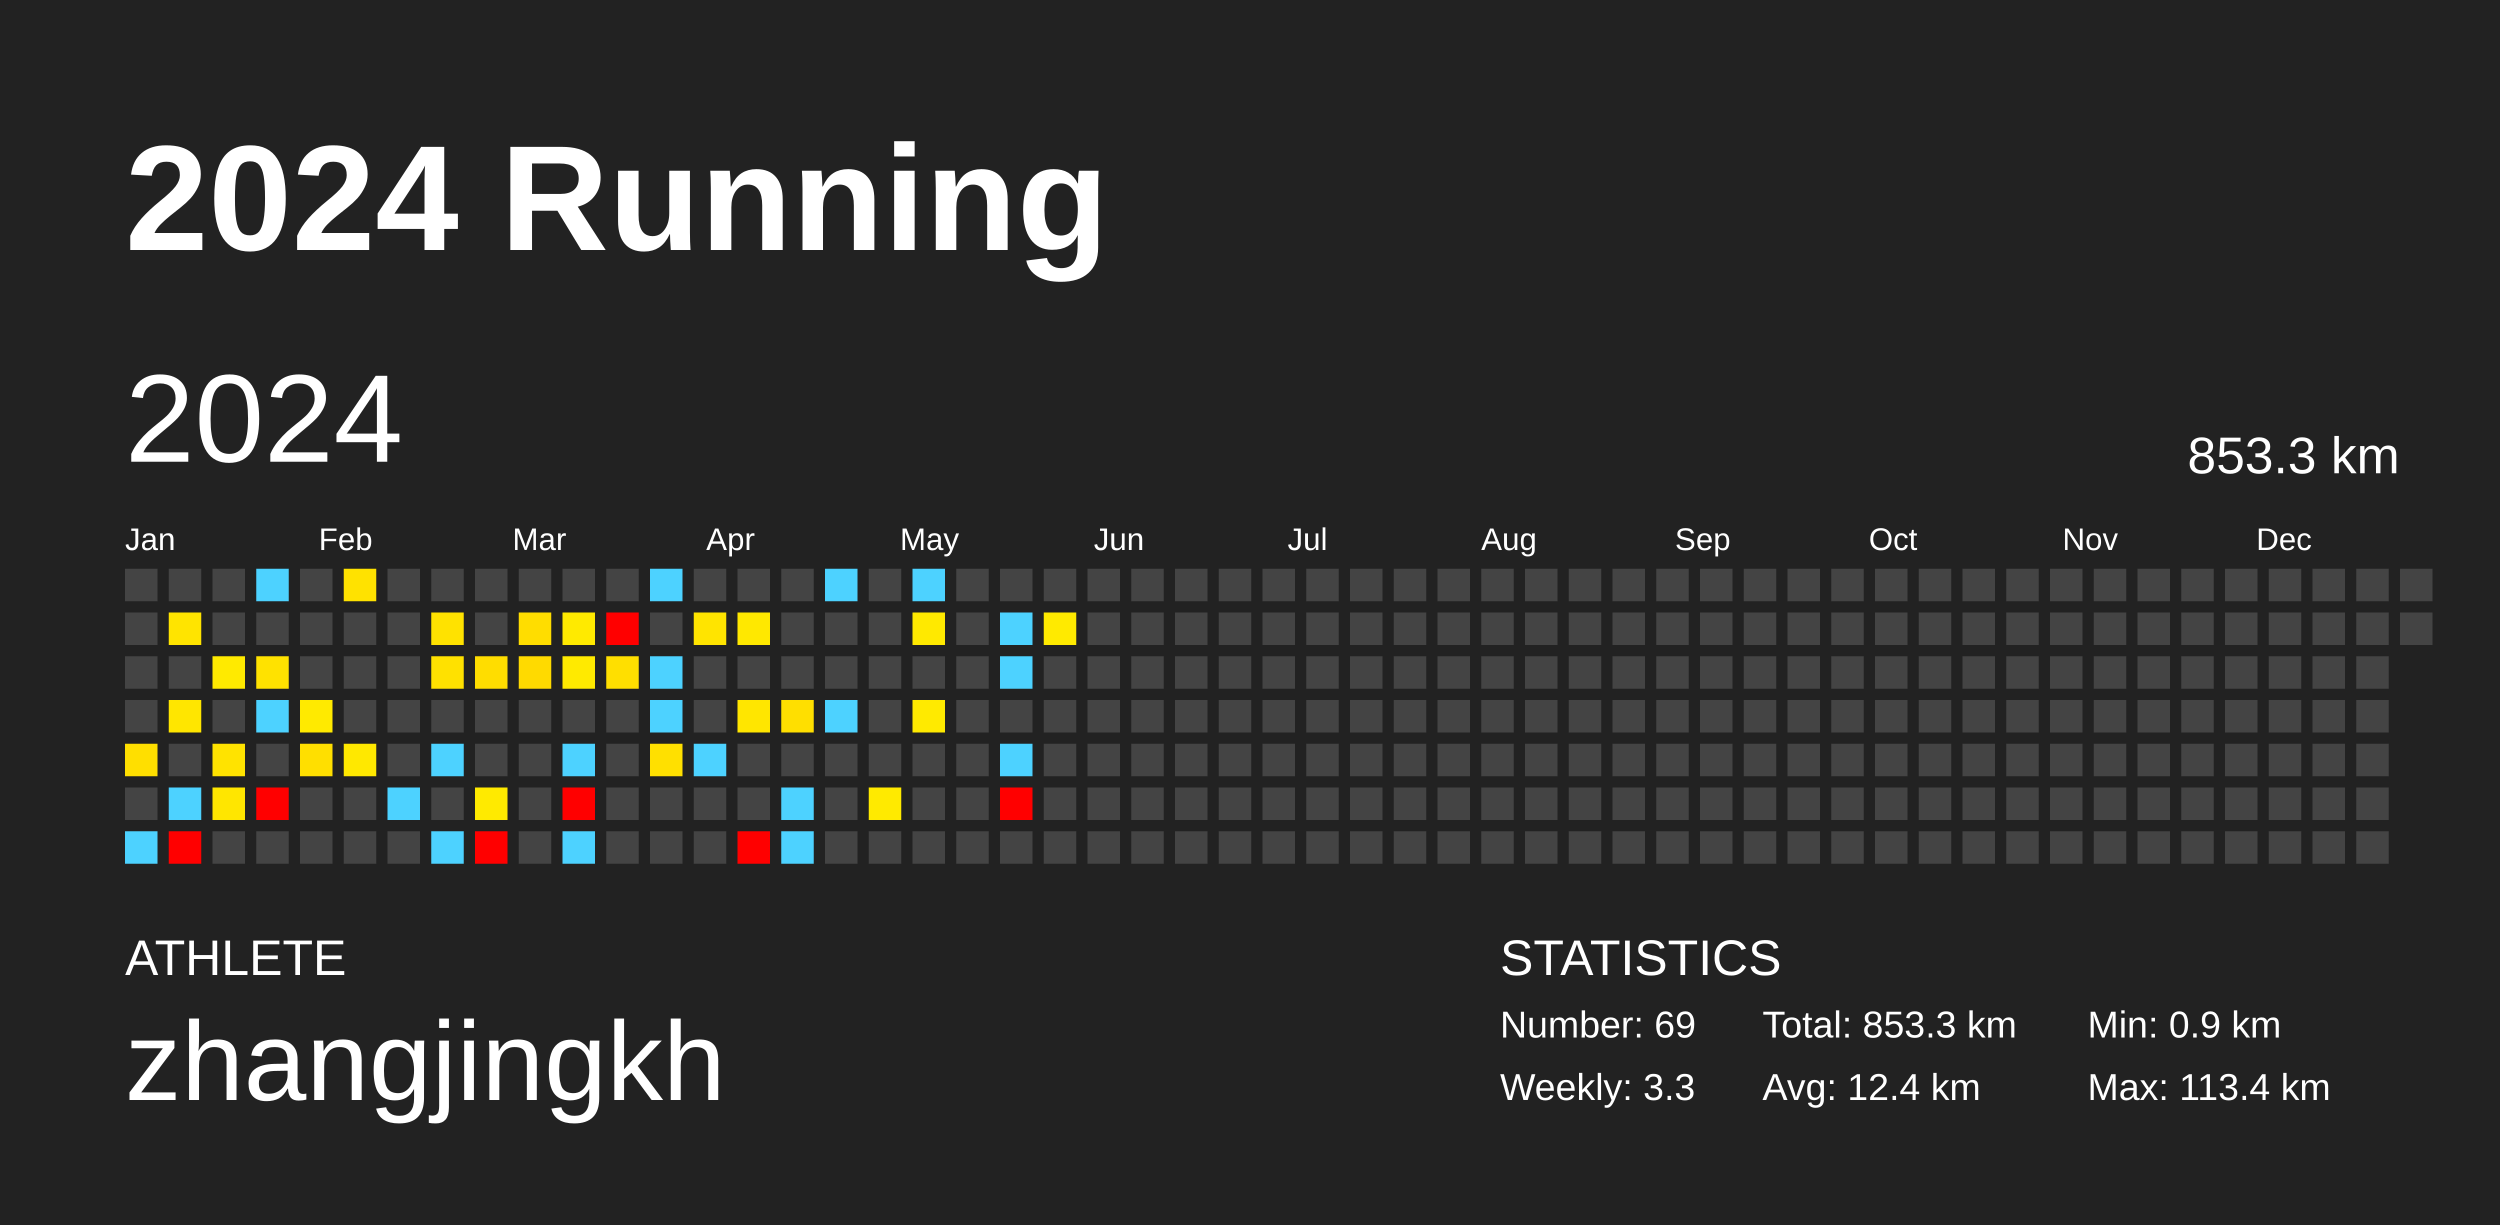
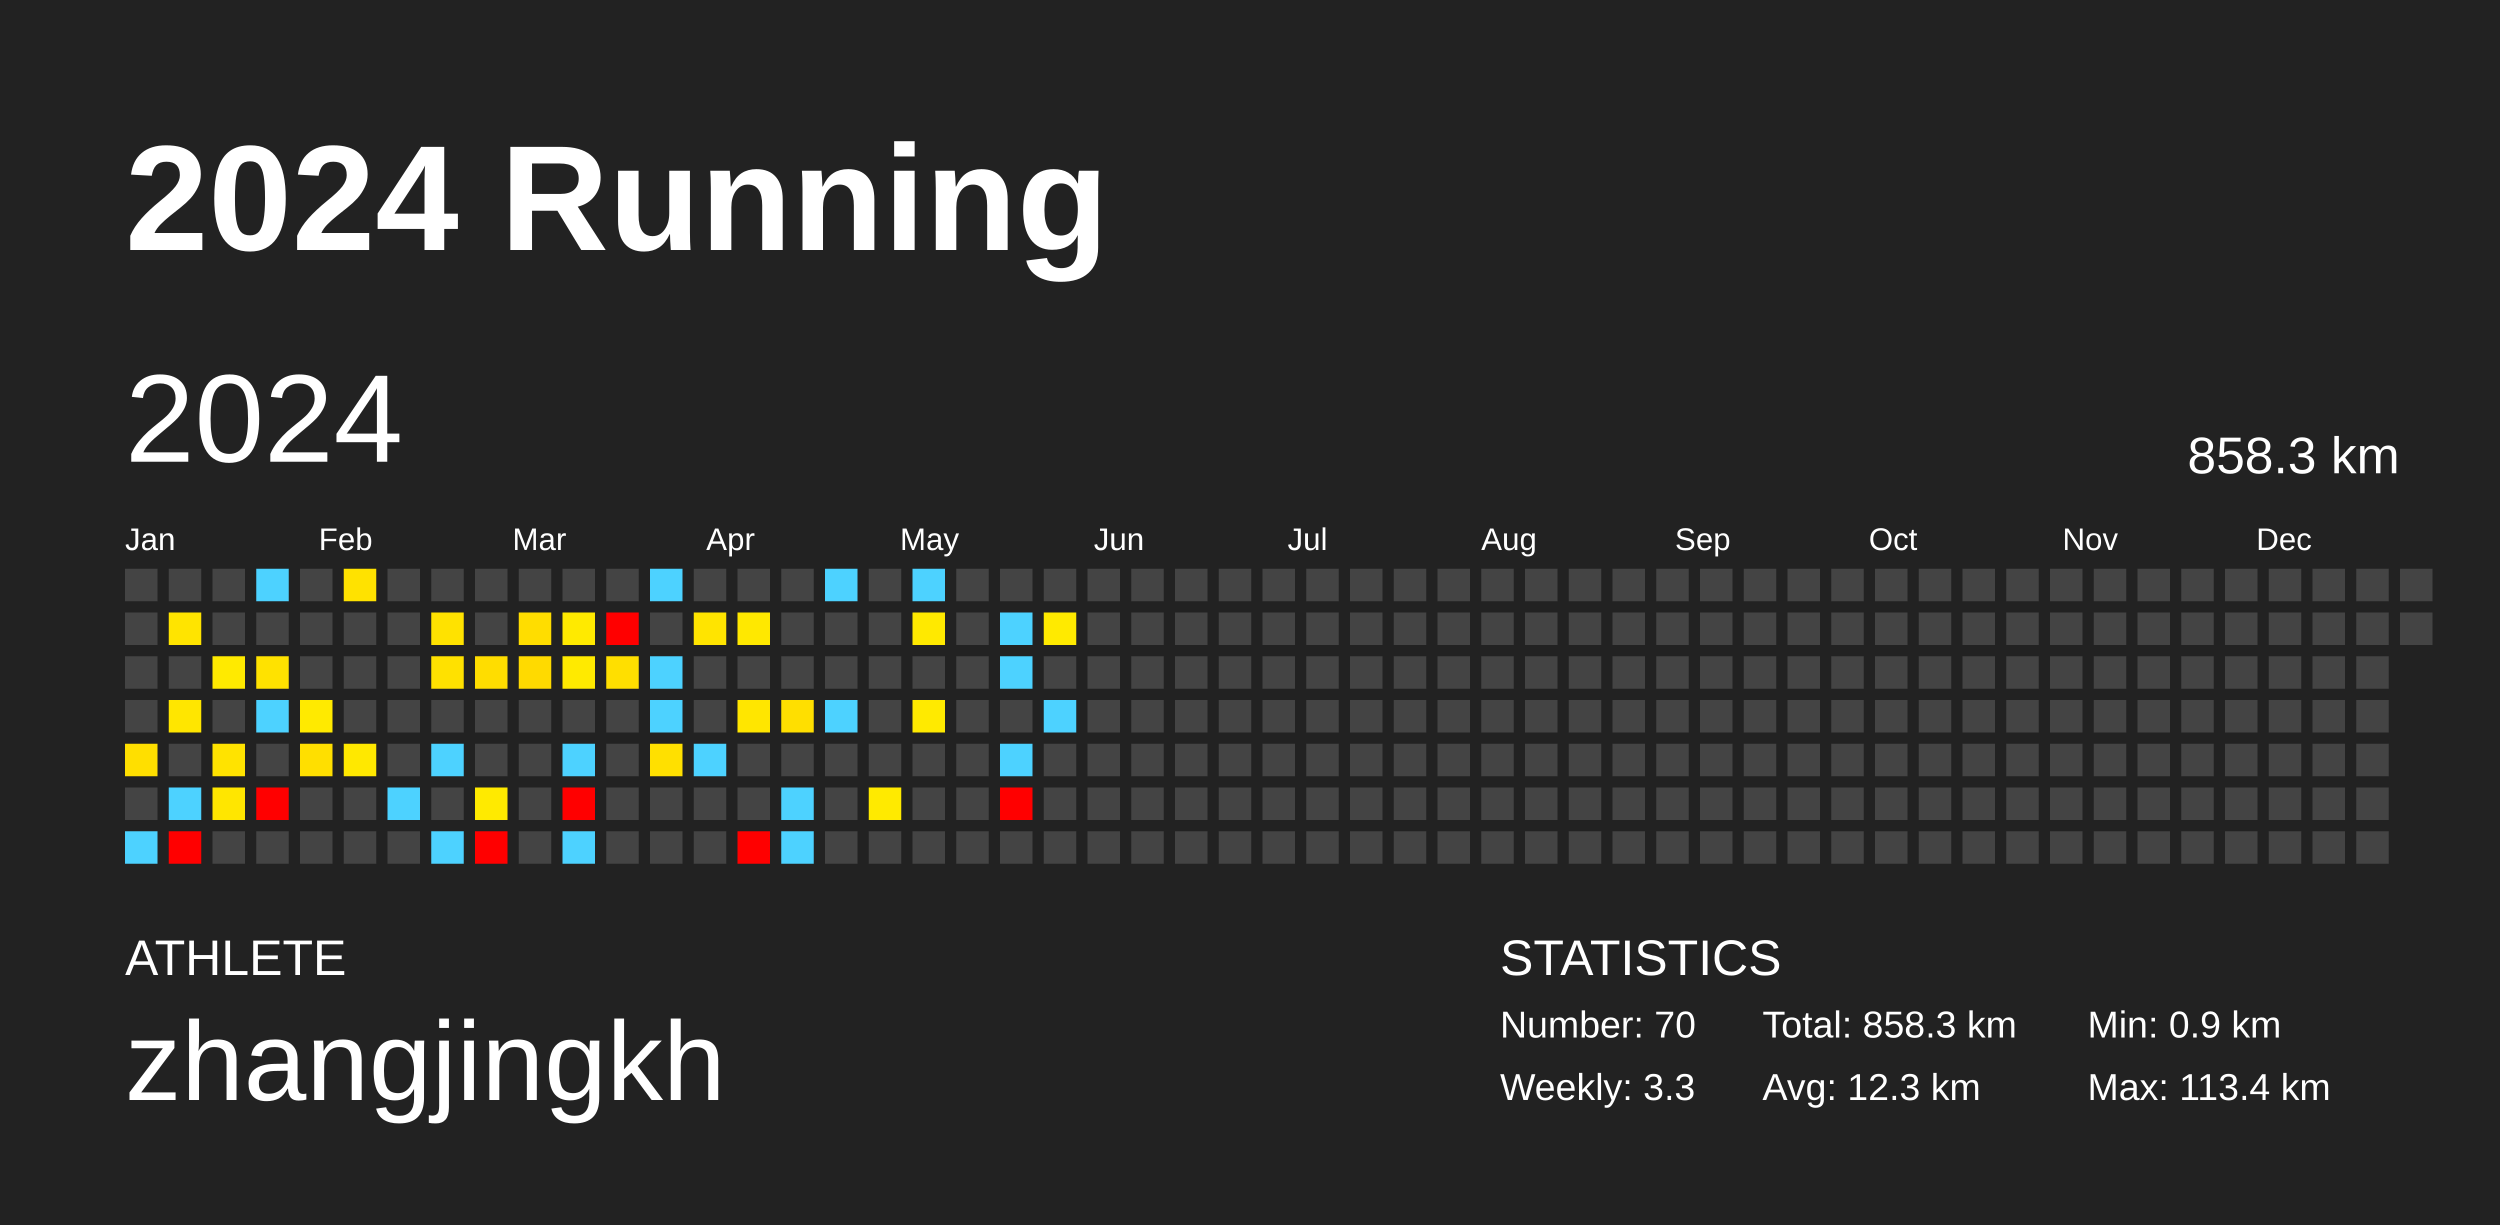
<svg xmlns="http://www.w3.org/2000/svg" baseProfile="full" height="98mm" version="1.1" viewBox="0,0,200,98" width="200mm">
  <defs />
  <rect fill="#222222" height="98" width="200" x="0" y="0" />
  <text fill="#FFFFFF" style="font-size:12px; font-family:Arial; font-weight:bold;" x="10" y="20">2024 Running</text>
  <text fill="#FFFFFF" style="font-size:4px; font-family:Arial" x="10" y="78">ATHLETE</text>
  <text fill="#FFFFFF" style="font-size:9px; font-family:Arial" x="10" y="88">zhangjingkh</text>
  <text fill="#FFFFFF" style="font-size:4px; font-family:Arial" x="120" y="78">STATISTICS</text>
-   <text fill="#FFFFFF" style="font-size:3px; font-family:Arial" x="120" y="83">Number: 69</text>
+   <text fill="#FFFFFF" style="font-size:3px; font-family:Arial" x="120" y="83">Number: 70</text>
  <text fill="#FFFFFF" style="font-size:3px; font-family:Arial" x="120" y="88">Weekly: 3.3</text>
-   <text fill="#FFFFFF" style="font-size:3px; font-family:Arial" x="141" y="83">Total: 853.3 km</text>
-   <text fill="#FFFFFF" style="font-size:3px; font-family:Arial" x="141" y="88">Avg: 12.4 km</text>
+   <text fill="#FFFFFF" style="font-size:3px; font-family:Arial" x="141" y="83">Total: 858.3 km</text>
+   <text fill="#FFFFFF" style="font-size:3px; font-family:Arial" x="141" y="88">Avg: 12.3 km</text>
  <text fill="#FFFFFF" style="font-size:3px; font-family:Arial" x="167" y="83">Min: 0.9 km</text>
  <text fill="#FFFFFF" style="font-size:3px; font-family:Arial" x="167" y="88">Max: 113.4 km</text>
  <text dominant-baseline="hanging" fill="#FFFFFF" style="font-size:10.0px; font-family:Arial;" x="10" y="30">2024</text>
-   <text dominant-baseline="hanging" fill="#FFFFFF" style="font-size:4.125px; font-family:Arial;" x="175" y="35">853.3 km</text>
+   <text dominant-baseline="hanging" fill="#FFFFFF" style="font-size:4.125px; font-family:Arial;" x="175" y="35">858.3 km</text>
  <text fill="#FFFFFF" style="font-size:2.5px; font-family:Arial" x="10.0" y="44">Jan</text>
  <text fill="#FFFFFF" style="font-size:2.5px; font-family:Arial" x="25.5" y="44">Feb</text>
  <text fill="#FFFFFF" style="font-size:2.5px; font-family:Arial" x="41.0" y="44">Mar</text>
  <text fill="#FFFFFF" style="font-size:2.5px; font-family:Arial" x="56.5" y="44">Apr</text>
  <text fill="#FFFFFF" style="font-size:2.5px; font-family:Arial" x="72.0" y="44">May</text>
  <text fill="#FFFFFF" style="font-size:2.5px; font-family:Arial" x="87.5" y="44">Jun</text>
  <text fill="#FFFFFF" style="font-size:2.5px; font-family:Arial" x="103.0" y="44">Jul</text>
  <text fill="#FFFFFF" style="font-size:2.5px; font-family:Arial" x="118.5" y="44">Aug</text>
  <text fill="#FFFFFF" style="font-size:2.5px; font-family:Arial" x="134.0" y="44">Sep</text>
  <text fill="#FFFFFF" style="font-size:2.5px; font-family:Arial" x="149.5" y="44">Oct</text>
  <text fill="#FFFFFF" style="font-size:2.5px; font-family:Arial" x="165.0" y="44">Nov</text>
  <text fill="#FFFFFF" style="font-size:2.5px; font-family:Arial" x="180.5" y="44">Dec</text>
  <rect fill="#444444" height="2.6" width="2.6" x="10.0" y="45.5" />
  <rect fill="#444444" height="2.6" width="2.6" x="10.0" y="49.0" />
  <rect fill="#444444" height="2.6" width="2.6" x="10.0" y="52.5" />
  <rect fill="#444444" height="2.6" width="2.6" x="10.0" y="56.0" />
  <rect fill="#ffdf00" height="2.6" width="2.6" x="10.0" y="59.5" />
  <rect fill="#444444" height="2.6" width="2.6" x="10.0" y="63.0" />
  <rect fill="#4dd2ff" height="2.6" width="2.6" x="10.0" y="66.5" />
  <rect fill="#444444" height="2.6" width="2.6" x="13.5" y="45.5" />
  <rect fill="#ffe400" height="2.6" width="2.6" x="13.5" y="49.0" />
  <rect fill="#444444" height="2.6" width="2.6" x="13.5" y="52.5" />
  <rect fill="#ffe600" height="2.6" width="2.6" x="13.5" y="56.0" />
  <rect fill="#444444" height="2.6" width="2.6" x="13.5" y="59.5" />
  <rect fill="#4dd2ff" height="2.6" width="2.6" x="13.5" y="63.0" />
  <rect fill="red" height="2.6" width="2.6" x="13.5" y="66.5" />
  <rect fill="#444444" height="2.6" width="2.6" x="17.0" y="45.5" />
  <rect fill="#444444" height="2.6" width="2.6" x="17.0" y="49.0" />
  <rect fill="#ffea00" height="2.6" width="2.6" x="17.0" y="52.5" />
  <rect fill="#444444" height="2.6" width="2.6" x="17.0" y="56.0" />
  <rect fill="#ffe300" height="2.6" width="2.6" x="17.0" y="59.5" />
  <rect fill="#ffe600" height="2.6" width="2.6" x="17.0" y="63.0" />
  <rect fill="#444444" height="2.6" width="2.6" x="17.0" y="66.5" />
  <rect fill="#4dd2ff" height="2.6" width="2.6" x="20.5" y="45.5" />
  <rect fill="#444444" height="2.6" width="2.6" x="20.5" y="49.0" />
  <rect fill="#ffe200" height="2.6" width="2.6" x="20.5" y="52.5" />
  <rect fill="#4dd2ff" height="2.6" width="2.6" x="20.5" y="56.0" />
  <rect fill="#444444" height="2.6" width="2.6" x="20.5" y="59.5" />
  <rect fill="red" height="2.6" width="2.6" x="20.5" y="63.0" />
  <rect fill="#444444" height="2.6" width="2.6" x="20.5" y="66.5" />
  <rect fill="#444444" height="2.6" width="2.6" x="24.0" y="45.5" />
  <rect fill="#444444" height="2.6" width="2.6" x="24.0" y="49.0" />
  <rect fill="#444444" height="2.6" width="2.6" x="24.0" y="52.5" />
  <rect fill="#ffea00" height="2.6" width="2.6" x="24.0" y="56.0" />
  <rect fill="#ffdf00" height="2.6" width="2.6" x="24.0" y="59.5" />
  <rect fill="#444444" height="2.6" width="2.6" x="24.0" y="63.0" />
  <rect fill="#444444" height="2.6" width="2.6" x="24.0" y="66.5" />
  <rect fill="#ffe200" height="2.6" width="2.6" x="27.5" y="45.5" />
  <rect fill="#444444" height="2.6" width="2.6" x="27.5" y="49.0" />
  <rect fill="#444444" height="2.6" width="2.6" x="27.5" y="52.5" />
  <rect fill="#444444" height="2.6" width="2.6" x="27.5" y="56.0" />
  <rect fill="#ffe800" height="2.6" width="2.6" x="27.5" y="59.5" />
  <rect fill="#444444" height="2.6" width="2.6" x="27.5" y="63.0" />
  <rect fill="#444444" height="2.6" width="2.6" x="27.5" y="66.5" />
  <rect fill="#444444" height="2.6" width="2.6" x="31.0" y="45.5" />
  <rect fill="#444444" height="2.6" width="2.6" x="31.0" y="49.0" />
  <rect fill="#444444" height="2.6" width="2.6" x="31.0" y="52.5" />
  <rect fill="#444444" height="2.6" width="2.6" x="31.0" y="56.0" />
  <rect fill="#444444" height="2.6" width="2.6" x="31.0" y="59.5" />
  <rect fill="#4dd2ff" height="2.6" width="2.6" x="31.0" y="63.0" />
  <rect fill="#444444" height="2.6" width="2.6" x="31.0" y="66.5" />
  <rect fill="#444444" height="2.6" width="2.6" x="34.5" y="45.5" />
  <rect fill="#ffe200" height="2.6" width="2.6" x="34.5" y="49.0" />
  <rect fill="#ffe100" height="2.6" width="2.6" x="34.5" y="52.5" />
  <rect fill="#444444" height="2.6" width="2.6" x="34.5" y="56.0" />
  <rect fill="#4dd2ff" height="2.6" width="2.6" x="34.5" y="59.5" />
  <rect fill="#444444" height="2.6" width="2.6" x="34.5" y="63.0" />
  <rect fill="#4dd2ff" height="2.6" width="2.6" x="34.5" y="66.5" />
  <rect fill="#444444" height="2.6" width="2.6" x="38.0" y="45.5" />
  <rect fill="#444444" height="2.6" width="2.6" x="38.0" y="49.0" />
  <rect fill="#ffdd00" height="2.6" width="2.6" x="38.0" y="52.5" />
  <rect fill="#444444" height="2.6" width="2.6" x="38.0" y="56.0" />
  <rect fill="#444444" height="2.6" width="2.6" x="38.0" y="59.5" />
  <rect fill="#ffea00" height="2.6" width="2.6" x="38.0" y="63.0" />
  <rect fill="red" height="2.6" width="2.6" x="38.0" y="66.5" />
  <rect fill="#444444" height="2.6" width="2.6" x="41.5" y="45.5" />
  <rect fill="#ffdd00" height="2.6" width="2.6" x="41.5" y="49.0" />
  <rect fill="#ffda00" height="2.6" width="2.6" x="41.5" y="52.5" />
  <rect fill="#444444" height="2.6" width="2.6" x="41.5" y="56.0" />
  <rect fill="#444444" height="2.6" width="2.6" x="41.5" y="59.5" />
  <rect fill="#444444" height="2.6" width="2.6" x="41.5" y="63.0" />
  <rect fill="#444444" height="2.6" width="2.6" x="41.5" y="66.5" />
  <rect fill="#444444" height="2.6" width="2.6" x="45.0" y="45.5" />
  <rect fill="#ffea00" height="2.6" width="2.6" x="45.0" y="49.0" />
  <rect fill="#ffea00" height="2.6" width="2.6" x="45.0" y="52.5" />
  <rect fill="#444444" height="2.6" width="2.6" x="45.0" y="56.0" />
  <rect fill="#4dd2ff" height="2.6" width="2.6" x="45.0" y="59.5" />
  <rect fill="red" height="2.6" width="2.6" x="45.0" y="63.0" />
  <rect fill="#4dd2ff" height="2.6" width="2.6" x="45.0" y="66.5" />
  <rect fill="#444444" height="2.6" width="2.6" x="48.5" y="45.5" />
  <rect fill="red" height="2.6" width="2.6" x="48.5" y="49.0" />
  <rect fill="#ffdf00" height="2.6" width="2.6" x="48.5" y="52.5" />
  <rect fill="#444444" height="2.6" width="2.6" x="48.5" y="56.0" />
  <rect fill="#444444" height="2.6" width="2.6" x="48.5" y="59.5" />
  <rect fill="#444444" height="2.6" width="2.6" x="48.5" y="63.0" />
  <rect fill="#444444" height="2.6" width="2.6" x="48.5" y="66.5" />
  <rect fill="#4dd2ff" height="2.6" width="2.6" x="52.0" y="45.5" />
  <rect fill="#444444" height="2.6" width="2.6" x="52.0" y="49.0" />
  <rect fill="#4dd2ff" height="2.6" width="2.6" x="52.0" y="52.5" />
  <rect fill="#4dd2ff" height="2.6" width="2.6" x="52.0" y="56.0" />
  <rect fill="#ffe000" height="2.6" width="2.6" x="52.0" y="59.5" />
  <rect fill="#444444" height="2.6" width="2.6" x="52.0" y="63.0" />
  <rect fill="#444444" height="2.6" width="2.6" x="52.0" y="66.5" />
  <rect fill="#444444" height="2.6" width="2.6" x="55.5" y="45.5" />
  <rect fill="#ffe400" height="2.6" width="2.6" x="55.5" y="49.0" />
  <rect fill="#444444" height="2.6" width="2.6" x="55.5" y="52.5" />
  <rect fill="#444444" height="2.6" width="2.6" x="55.5" y="56.0" />
  <rect fill="#4dd2ff" height="2.6" width="2.6" x="55.5" y="59.5" />
  <rect fill="#444444" height="2.6" width="2.6" x="55.5" y="63.0" />
  <rect fill="#444444" height="2.6" width="2.6" x="55.5" y="66.5" />
  <rect fill="#444444" height="2.6" width="2.6" x="59.0" y="45.5" />
  <rect fill="#ffe800" height="2.6" width="2.6" x="59.0" y="49.0" />
  <rect fill="#444444" height="2.6" width="2.6" x="59.0" y="52.5" />
  <rect fill="#ffe600" height="2.6" width="2.6" x="59.0" y="56.0" />
  <rect fill="#444444" height="2.6" width="2.6" x="59.0" y="59.5" />
  <rect fill="#444444" height="2.6" width="2.6" x="59.0" y="63.0" />
  <rect fill="red" height="2.6" width="2.6" x="59.0" y="66.5" />
  <rect fill="#444444" height="2.6" width="2.6" x="62.5" y="45.5" />
  <rect fill="#444444" height="2.6" width="2.6" x="62.5" y="49.0" />
  <rect fill="#444444" height="2.6" width="2.6" x="62.5" y="52.5" />
  <rect fill="#ffdf00" height="2.6" width="2.6" x="62.5" y="56.0" />
  <rect fill="#444444" height="2.6" width="2.6" x="62.5" y="59.5" />
  <rect fill="#4dd2ff" height="2.6" width="2.6" x="62.5" y="63.0" />
  <rect fill="#4dd2ff" height="2.6" width="2.6" x="62.5" y="66.5" />
  <rect fill="#4dd2ff" height="2.6" width="2.6" x="66.0" y="45.5" />
  <rect fill="#444444" height="2.6" width="2.6" x="66.0" y="49.0" />
  <rect fill="#444444" height="2.6" width="2.6" x="66.0" y="52.5" />
  <rect fill="#4dd2ff" height="2.6" width="2.6" x="66.0" y="56.0" />
  <rect fill="#444444" height="2.6" width="2.6" x="66.0" y="59.5" />
  <rect fill="#444444" height="2.6" width="2.6" x="66.0" y="63.0" />
  <rect fill="#444444" height="2.6" width="2.6" x="66.0" y="66.5" />
  <rect fill="#444444" height="2.6" width="2.6" x="69.5" y="45.5" />
  <rect fill="#444444" height="2.6" width="2.6" x="69.5" y="49.0" />
  <rect fill="#444444" height="2.6" width="2.6" x="69.5" y="52.5" />
  <rect fill="#444444" height="2.6" width="2.6" x="69.5" y="56.0" />
  <rect fill="#444444" height="2.6" width="2.6" x="69.5" y="59.5" />
  <rect fill="#ffea00" height="2.6" width="2.6" x="69.5" y="63.0" />
  <rect fill="#444444" height="2.6" width="2.6" x="69.5" y="66.5" />
  <rect fill="#4dd2ff" height="2.6" width="2.6" x="73.0" y="45.5" />
  <rect fill="#ffe900" height="2.6" width="2.6" x="73.0" y="49.0" />
  <rect fill="#444444" height="2.6" width="2.6" x="73.0" y="52.5" />
  <rect fill="#ffea00" height="2.6" width="2.6" x="73.0" y="56.0" />
  <rect fill="#444444" height="2.6" width="2.6" x="73.0" y="59.5" />
  <rect fill="#444444" height="2.6" width="2.6" x="73.0" y="63.0" />
  <rect fill="#444444" height="2.6" width="2.6" x="73.0" y="66.5" />
  <rect fill="#444444" height="2.6" width="2.6" x="76.5" y="45.5" />
  <rect fill="#444444" height="2.6" width="2.6" x="76.5" y="49.0" />
  <rect fill="#444444" height="2.6" width="2.6" x="76.5" y="52.5" />
  <rect fill="#444444" height="2.6" width="2.6" x="76.5" y="56.0" />
  <rect fill="#444444" height="2.6" width="2.6" x="76.5" y="59.5" />
  <rect fill="#444444" height="2.6" width="2.6" x="76.5" y="63.0" />
  <rect fill="#444444" height="2.6" width="2.6" x="76.5" y="66.5" />
  <rect fill="#444444" height="2.6" width="2.6" x="80.0" y="45.5" />
  <rect fill="#4dd2ff" height="2.6" width="2.6" x="80.0" y="49.0" />
  <rect fill="#4dd2ff" height="2.6" width="2.6" x="80.0" y="52.5" />
  <rect fill="#444444" height="2.6" width="2.6" x="80.0" y="56.0" />
  <rect fill="#4dd2ff" height="2.6" width="2.6" x="80.0" y="59.5" />
  <rect fill="red" height="2.6" width="2.6" x="80.0" y="63.0" />
  <rect fill="#444444" height="2.6" width="2.6" x="80.0" y="66.5" />
  <rect fill="#444444" height="2.6" width="2.6" x="83.5" y="45.5" />
  <rect fill="#ffea00" height="2.6" width="2.6" x="83.5" y="49.0" />
  <rect fill="#444444" height="2.6" width="2.6" x="83.5" y="52.5" />
-   <rect fill="#444444" height="2.6" width="2.6" x="83.5" y="56.0" />
+   <rect fill="#4dd2ff" height="2.6" width="2.6" x="83.5" y="56.0" />
  <rect fill="#444444" height="2.6" width="2.6" x="83.5" y="59.5" />
  <rect fill="#444444" height="2.6" width="2.6" x="83.5" y="63.0" />
  <rect fill="#444444" height="2.6" width="2.6" x="83.5" y="66.5" />
  <rect fill="#444444" height="2.6" width="2.6" x="87.0" y="45.5" />
  <rect fill="#444444" height="2.6" width="2.6" x="87.0" y="49.0" />
  <rect fill="#444444" height="2.6" width="2.6" x="87.0" y="52.5" />
  <rect fill="#444444" height="2.6" width="2.6" x="87.0" y="56.0" />
  <rect fill="#444444" height="2.6" width="2.6" x="87.0" y="59.5" />
  <rect fill="#444444" height="2.6" width="2.6" x="87.0" y="63.0" />
  <rect fill="#444444" height="2.6" width="2.6" x="87.0" y="66.5" />
  <rect fill="#444444" height="2.6" width="2.6" x="90.5" y="45.5" />
  <rect fill="#444444" height="2.6" width="2.6" x="90.5" y="49.0" />
  <rect fill="#444444" height="2.6" width="2.6" x="90.5" y="52.5" />
  <rect fill="#444444" height="2.6" width="2.6" x="90.5" y="56.0" />
  <rect fill="#444444" height="2.6" width="2.6" x="90.5" y="59.5" />
  <rect fill="#444444" height="2.6" width="2.6" x="90.5" y="63.0" />
  <rect fill="#444444" height="2.6" width="2.6" x="90.5" y="66.5" />
  <rect fill="#444444" height="2.6" width="2.6" x="94.0" y="45.5" />
  <rect fill="#444444" height="2.6" width="2.6" x="94.0" y="49.0" />
  <rect fill="#444444" height="2.6" width="2.6" x="94.0" y="52.5" />
  <rect fill="#444444" height="2.6" width="2.6" x="94.0" y="56.0" />
  <rect fill="#444444" height="2.6" width="2.6" x="94.0" y="59.5" />
  <rect fill="#444444" height="2.6" width="2.6" x="94.0" y="63.0" />
  <rect fill="#444444" height="2.6" width="2.6" x="94.0" y="66.5" />
  <rect fill="#444444" height="2.6" width="2.6" x="97.5" y="45.5" />
  <rect fill="#444444" height="2.6" width="2.6" x="97.5" y="49.0" />
  <rect fill="#444444" height="2.6" width="2.6" x="97.5" y="52.5" />
  <rect fill="#444444" height="2.6" width="2.6" x="97.5" y="56.0" />
  <rect fill="#444444" height="2.6" width="2.6" x="97.5" y="59.5" />
  <rect fill="#444444" height="2.6" width="2.6" x="97.5" y="63.0" />
  <rect fill="#444444" height="2.6" width="2.6" x="97.5" y="66.5" />
  <rect fill="#444444" height="2.6" width="2.6" x="101.0" y="45.5" />
  <rect fill="#444444" height="2.6" width="2.6" x="101.0" y="49.0" />
  <rect fill="#444444" height="2.6" width="2.6" x="101.0" y="52.5" />
  <rect fill="#444444" height="2.6" width="2.6" x="101.0" y="56.0" />
  <rect fill="#444444" height="2.6" width="2.6" x="101.0" y="59.5" />
  <rect fill="#444444" height="2.6" width="2.6" x="101.0" y="63.0" />
  <rect fill="#444444" height="2.6" width="2.6" x="101.0" y="66.5" />
  <rect fill="#444444" height="2.6" width="2.6" x="104.5" y="45.5" />
  <rect fill="#444444" height="2.6" width="2.6" x="104.5" y="49.0" />
  <rect fill="#444444" height="2.6" width="2.6" x="104.5" y="52.5" />
  <rect fill="#444444" height="2.6" width="2.6" x="104.5" y="56.0" />
  <rect fill="#444444" height="2.6" width="2.6" x="104.5" y="59.5" />
  <rect fill="#444444" height="2.6" width="2.6" x="104.5" y="63.0" />
  <rect fill="#444444" height="2.6" width="2.6" x="104.5" y="66.5" />
  <rect fill="#444444" height="2.6" width="2.6" x="108.0" y="45.5" />
  <rect fill="#444444" height="2.6" width="2.6" x="108.0" y="49.0" />
  <rect fill="#444444" height="2.6" width="2.6" x="108.0" y="52.5" />
  <rect fill="#444444" height="2.6" width="2.6" x="108.0" y="56.0" />
  <rect fill="#444444" height="2.6" width="2.6" x="108.0" y="59.5" />
  <rect fill="#444444" height="2.6" width="2.6" x="108.0" y="63.0" />
  <rect fill="#444444" height="2.6" width="2.6" x="108.0" y="66.5" />
  <rect fill="#444444" height="2.6" width="2.6" x="111.5" y="45.5" />
  <rect fill="#444444" height="2.6" width="2.6" x="111.5" y="49.0" />
  <rect fill="#444444" height="2.6" width="2.6" x="111.5" y="52.5" />
  <rect fill="#444444" height="2.6" width="2.6" x="111.5" y="56.0" />
  <rect fill="#444444" height="2.6" width="2.6" x="111.5" y="59.5" />
  <rect fill="#444444" height="2.6" width="2.6" x="111.5" y="63.0" />
  <rect fill="#444444" height="2.6" width="2.6" x="111.5" y="66.5" />
  <rect fill="#444444" height="2.6" width="2.6" x="115.0" y="45.5" />
  <rect fill="#444444" height="2.6" width="2.6" x="115.0" y="49.0" />
  <rect fill="#444444" height="2.6" width="2.6" x="115.0" y="52.5" />
  <rect fill="#444444" height="2.6" width="2.6" x="115.0" y="56.0" />
  <rect fill="#444444" height="2.6" width="2.6" x="115.0" y="59.5" />
  <rect fill="#444444" height="2.6" width="2.6" x="115.0" y="63.0" />
  <rect fill="#444444" height="2.6" width="2.6" x="115.0" y="66.5" />
  <rect fill="#444444" height="2.6" width="2.6" x="118.5" y="45.5" />
  <rect fill="#444444" height="2.6" width="2.6" x="118.5" y="49.0" />
  <rect fill="#444444" height="2.6" width="2.6" x="118.5" y="52.5" />
  <rect fill="#444444" height="2.6" width="2.6" x="118.5" y="56.0" />
  <rect fill="#444444" height="2.6" width="2.6" x="118.5" y="59.5" />
  <rect fill="#444444" height="2.6" width="2.6" x="118.5" y="63.0" />
  <rect fill="#444444" height="2.6" width="2.6" x="118.5" y="66.5" />
  <rect fill="#444444" height="2.6" width="2.6" x="122.0" y="45.5" />
  <rect fill="#444444" height="2.6" width="2.6" x="122.0" y="49.0" />
  <rect fill="#444444" height="2.6" width="2.6" x="122.0" y="52.5" />
  <rect fill="#444444" height="2.6" width="2.6" x="122.0" y="56.0" />
  <rect fill="#444444" height="2.6" width="2.6" x="122.0" y="59.5" />
  <rect fill="#444444" height="2.6" width="2.6" x="122.0" y="63.0" />
  <rect fill="#444444" height="2.6" width="2.6" x="122.0" y="66.5" />
  <rect fill="#444444" height="2.6" width="2.6" x="125.5" y="45.5" />
  <rect fill="#444444" height="2.6" width="2.6" x="125.5" y="49.0" />
  <rect fill="#444444" height="2.6" width="2.6" x="125.5" y="52.5" />
  <rect fill="#444444" height="2.6" width="2.6" x="125.5" y="56.0" />
  <rect fill="#444444" height="2.6" width="2.6" x="125.5" y="59.5" />
  <rect fill="#444444" height="2.6" width="2.6" x="125.5" y="63.0" />
  <rect fill="#444444" height="2.6" width="2.6" x="125.5" y="66.5" />
  <rect fill="#444444" height="2.6" width="2.6" x="129.0" y="45.5" />
  <rect fill="#444444" height="2.6" width="2.6" x="129.0" y="49.0" />
  <rect fill="#444444" height="2.6" width="2.6" x="129.0" y="52.5" />
  <rect fill="#444444" height="2.6" width="2.6" x="129.0" y="56.0" />
  <rect fill="#444444" height="2.6" width="2.6" x="129.0" y="59.5" />
  <rect fill="#444444" height="2.6" width="2.6" x="129.0" y="63.0" />
  <rect fill="#444444" height="2.6" width="2.6" x="129.0" y="66.5" />
  <rect fill="#444444" height="2.6" width="2.6" x="132.5" y="45.5" />
  <rect fill="#444444" height="2.6" width="2.6" x="132.5" y="49.0" />
  <rect fill="#444444" height="2.6" width="2.6" x="132.5" y="52.5" />
  <rect fill="#444444" height="2.6" width="2.6" x="132.5" y="56.0" />
  <rect fill="#444444" height="2.6" width="2.6" x="132.5" y="59.5" />
  <rect fill="#444444" height="2.6" width="2.6" x="132.5" y="63.0" />
  <rect fill="#444444" height="2.6" width="2.6" x="132.5" y="66.5" />
  <rect fill="#444444" height="2.6" width="2.6" x="136.0" y="45.5" />
  <rect fill="#444444" height="2.6" width="2.6" x="136.0" y="49.0" />
  <rect fill="#444444" height="2.6" width="2.6" x="136.0" y="52.5" />
  <rect fill="#444444" height="2.6" width="2.6" x="136.0" y="56.0" />
  <rect fill="#444444" height="2.6" width="2.6" x="136.0" y="59.5" />
  <rect fill="#444444" height="2.6" width="2.6" x="136.0" y="63.0" />
  <rect fill="#444444" height="2.6" width="2.6" x="136.0" y="66.5" />
  <rect fill="#444444" height="2.6" width="2.6" x="139.5" y="45.5" />
  <rect fill="#444444" height="2.6" width="2.6" x="139.5" y="49.0" />
  <rect fill="#444444" height="2.6" width="2.6" x="139.5" y="52.5" />
  <rect fill="#444444" height="2.6" width="2.6" x="139.5" y="56.0" />
  <rect fill="#444444" height="2.6" width="2.6" x="139.5" y="59.5" />
  <rect fill="#444444" height="2.6" width="2.6" x="139.5" y="63.0" />
  <rect fill="#444444" height="2.6" width="2.6" x="139.5" y="66.5" />
  <rect fill="#444444" height="2.6" width="2.6" x="143.0" y="45.5" />
  <rect fill="#444444" height="2.6" width="2.6" x="143.0" y="49.0" />
  <rect fill="#444444" height="2.6" width="2.6" x="143.0" y="52.5" />
  <rect fill="#444444" height="2.6" width="2.6" x="143.0" y="56.0" />
  <rect fill="#444444" height="2.6" width="2.6" x="143.0" y="59.5" />
  <rect fill="#444444" height="2.6" width="2.6" x="143.0" y="63.0" />
  <rect fill="#444444" height="2.6" width="2.6" x="143.0" y="66.5" />
  <rect fill="#444444" height="2.6" width="2.6" x="146.5" y="45.5" />
  <rect fill="#444444" height="2.6" width="2.6" x="146.5" y="49.0" />
  <rect fill="#444444" height="2.6" width="2.6" x="146.5" y="52.5" />
  <rect fill="#444444" height="2.6" width="2.6" x="146.5" y="56.0" />
  <rect fill="#444444" height="2.6" width="2.6" x="146.5" y="59.5" />
  <rect fill="#444444" height="2.6" width="2.6" x="146.5" y="63.0" />
  <rect fill="#444444" height="2.6" width="2.6" x="146.5" y="66.5" />
  <rect fill="#444444" height="2.6" width="2.6" x="150.0" y="45.5" />
  <rect fill="#444444" height="2.6" width="2.6" x="150.0" y="49.0" />
  <rect fill="#444444" height="2.6" width="2.6" x="150.0" y="52.5" />
  <rect fill="#444444" height="2.6" width="2.6" x="150.0" y="56.0" />
  <rect fill="#444444" height="2.6" width="2.6" x="150.0" y="59.5" />
  <rect fill="#444444" height="2.6" width="2.6" x="150.0" y="63.0" />
  <rect fill="#444444" height="2.6" width="2.6" x="150.0" y="66.5" />
  <rect fill="#444444" height="2.6" width="2.6" x="153.5" y="45.5" />
  <rect fill="#444444" height="2.6" width="2.6" x="153.5" y="49.0" />
  <rect fill="#444444" height="2.6" width="2.6" x="153.5" y="52.5" />
  <rect fill="#444444" height="2.6" width="2.6" x="153.5" y="56.0" />
  <rect fill="#444444" height="2.6" width="2.6" x="153.5" y="59.5" />
  <rect fill="#444444" height="2.6" width="2.6" x="153.5" y="63.0" />
  <rect fill="#444444" height="2.6" width="2.6" x="153.5" y="66.5" />
  <rect fill="#444444" height="2.6" width="2.6" x="157.0" y="45.5" />
  <rect fill="#444444" height="2.6" width="2.6" x="157.0" y="49.0" />
  <rect fill="#444444" height="2.6" width="2.6" x="157.0" y="52.5" />
  <rect fill="#444444" height="2.6" width="2.6" x="157.0" y="56.0" />
  <rect fill="#444444" height="2.6" width="2.6" x="157.0" y="59.5" />
  <rect fill="#444444" height="2.6" width="2.6" x="157.0" y="63.0" />
  <rect fill="#444444" height="2.6" width="2.6" x="157.0" y="66.5" />
  <rect fill="#444444" height="2.6" width="2.6" x="160.5" y="45.5" />
  <rect fill="#444444" height="2.6" width="2.6" x="160.5" y="49.0" />
  <rect fill="#444444" height="2.6" width="2.6" x="160.5" y="52.5" />
  <rect fill="#444444" height="2.6" width="2.6" x="160.5" y="56.0" />
  <rect fill="#444444" height="2.6" width="2.6" x="160.5" y="59.5" />
  <rect fill="#444444" height="2.6" width="2.6" x="160.5" y="63.0" />
  <rect fill="#444444" height="2.6" width="2.6" x="160.5" y="66.5" />
  <rect fill="#444444" height="2.6" width="2.6" x="164.0" y="45.5" />
  <rect fill="#444444" height="2.6" width="2.6" x="164.0" y="49.0" />
  <rect fill="#444444" height="2.6" width="2.6" x="164.0" y="52.5" />
  <rect fill="#444444" height="2.6" width="2.6" x="164.0" y="56.0" />
  <rect fill="#444444" height="2.6" width="2.6" x="164.0" y="59.5" />
  <rect fill="#444444" height="2.6" width="2.6" x="164.0" y="63.0" />
  <rect fill="#444444" height="2.6" width="2.6" x="164.0" y="66.5" />
  <rect fill="#444444" height="2.6" width="2.6" x="167.5" y="45.5" />
  <rect fill="#444444" height="2.6" width="2.6" x="167.5" y="49.0" />
  <rect fill="#444444" height="2.6" width="2.6" x="167.5" y="52.5" />
  <rect fill="#444444" height="2.6" width="2.6" x="167.5" y="56.0" />
  <rect fill="#444444" height="2.6" width="2.6" x="167.5" y="59.5" />
  <rect fill="#444444" height="2.6" width="2.6" x="167.5" y="63.0" />
  <rect fill="#444444" height="2.6" width="2.6" x="167.5" y="66.5" />
  <rect fill="#444444" height="2.6" width="2.6" x="171.0" y="45.5" />
  <rect fill="#444444" height="2.6" width="2.6" x="171.0" y="49.0" />
  <rect fill="#444444" height="2.6" width="2.6" x="171.0" y="52.5" />
  <rect fill="#444444" height="2.6" width="2.6" x="171.0" y="56.0" />
  <rect fill="#444444" height="2.6" width="2.6" x="171.0" y="59.5" />
  <rect fill="#444444" height="2.6" width="2.6" x="171.0" y="63.0" />
  <rect fill="#444444" height="2.6" width="2.6" x="171.0" y="66.5" />
  <rect fill="#444444" height="2.6" width="2.6" x="174.5" y="45.5" />
  <rect fill="#444444" height="2.6" width="2.6" x="174.5" y="49.0" />
  <rect fill="#444444" height="2.6" width="2.6" x="174.5" y="52.5" />
  <rect fill="#444444" height="2.6" width="2.6" x="174.5" y="56.0" />
  <rect fill="#444444" height="2.6" width="2.6" x="174.5" y="59.5" />
  <rect fill="#444444" height="2.6" width="2.6" x="174.5" y="63.0" />
  <rect fill="#444444" height="2.6" width="2.6" x="174.5" y="66.5" />
  <rect fill="#444444" height="2.6" width="2.6" x="178.0" y="45.5" />
  <rect fill="#444444" height="2.6" width="2.6" x="178.0" y="49.0" />
  <rect fill="#444444" height="2.6" width="2.6" x="178.0" y="52.5" />
  <rect fill="#444444" height="2.6" width="2.6" x="178.0" y="56.0" />
  <rect fill="#444444" height="2.6" width="2.6" x="178.0" y="59.5" />
  <rect fill="#444444" height="2.6" width="2.6" x="178.0" y="63.0" />
  <rect fill="#444444" height="2.6" width="2.6" x="178.0" y="66.5" />
  <rect fill="#444444" height="2.6" width="2.6" x="181.5" y="45.5" />
  <rect fill="#444444" height="2.6" width="2.6" x="181.5" y="49.0" />
  <rect fill="#444444" height="2.6" width="2.6" x="181.5" y="52.5" />
  <rect fill="#444444" height="2.6" width="2.6" x="181.5" y="56.0" />
  <rect fill="#444444" height="2.6" width="2.6" x="181.5" y="59.5" />
  <rect fill="#444444" height="2.6" width="2.6" x="181.5" y="63.0" />
  <rect fill="#444444" height="2.6" width="2.6" x="181.5" y="66.5" />
  <rect fill="#444444" height="2.6" width="2.6" x="185.0" y="45.5" />
  <rect fill="#444444" height="2.6" width="2.6" x="185.0" y="49.0" />
  <rect fill="#444444" height="2.6" width="2.6" x="185.0" y="52.5" />
  <rect fill="#444444" height="2.6" width="2.6" x="185.0" y="56.0" />
  <rect fill="#444444" height="2.6" width="2.6" x="185.0" y="59.5" />
  <rect fill="#444444" height="2.6" width="2.6" x="185.0" y="63.0" />
  <rect fill="#444444" height="2.6" width="2.6" x="185.0" y="66.5" />
  <rect fill="#444444" height="2.6" width="2.6" x="188.5" y="45.5" />
  <rect fill="#444444" height="2.6" width="2.6" x="188.5" y="49.0" />
  <rect fill="#444444" height="2.6" width="2.6" x="188.5" y="52.5" />
  <rect fill="#444444" height="2.6" width="2.6" x="188.5" y="56.0" />
  <rect fill="#444444" height="2.6" width="2.6" x="188.5" y="59.5" />
  <rect fill="#444444" height="2.6" width="2.6" x="188.5" y="63.0" />
  <rect fill="#444444" height="2.6" width="2.6" x="188.5" y="66.5" />
  <rect fill="#444444" height="2.6" width="2.6" x="192.0" y="45.5" />
  <rect fill="#444444" height="2.6" width="2.6" x="192.0" y="49.0" />
</svg>
